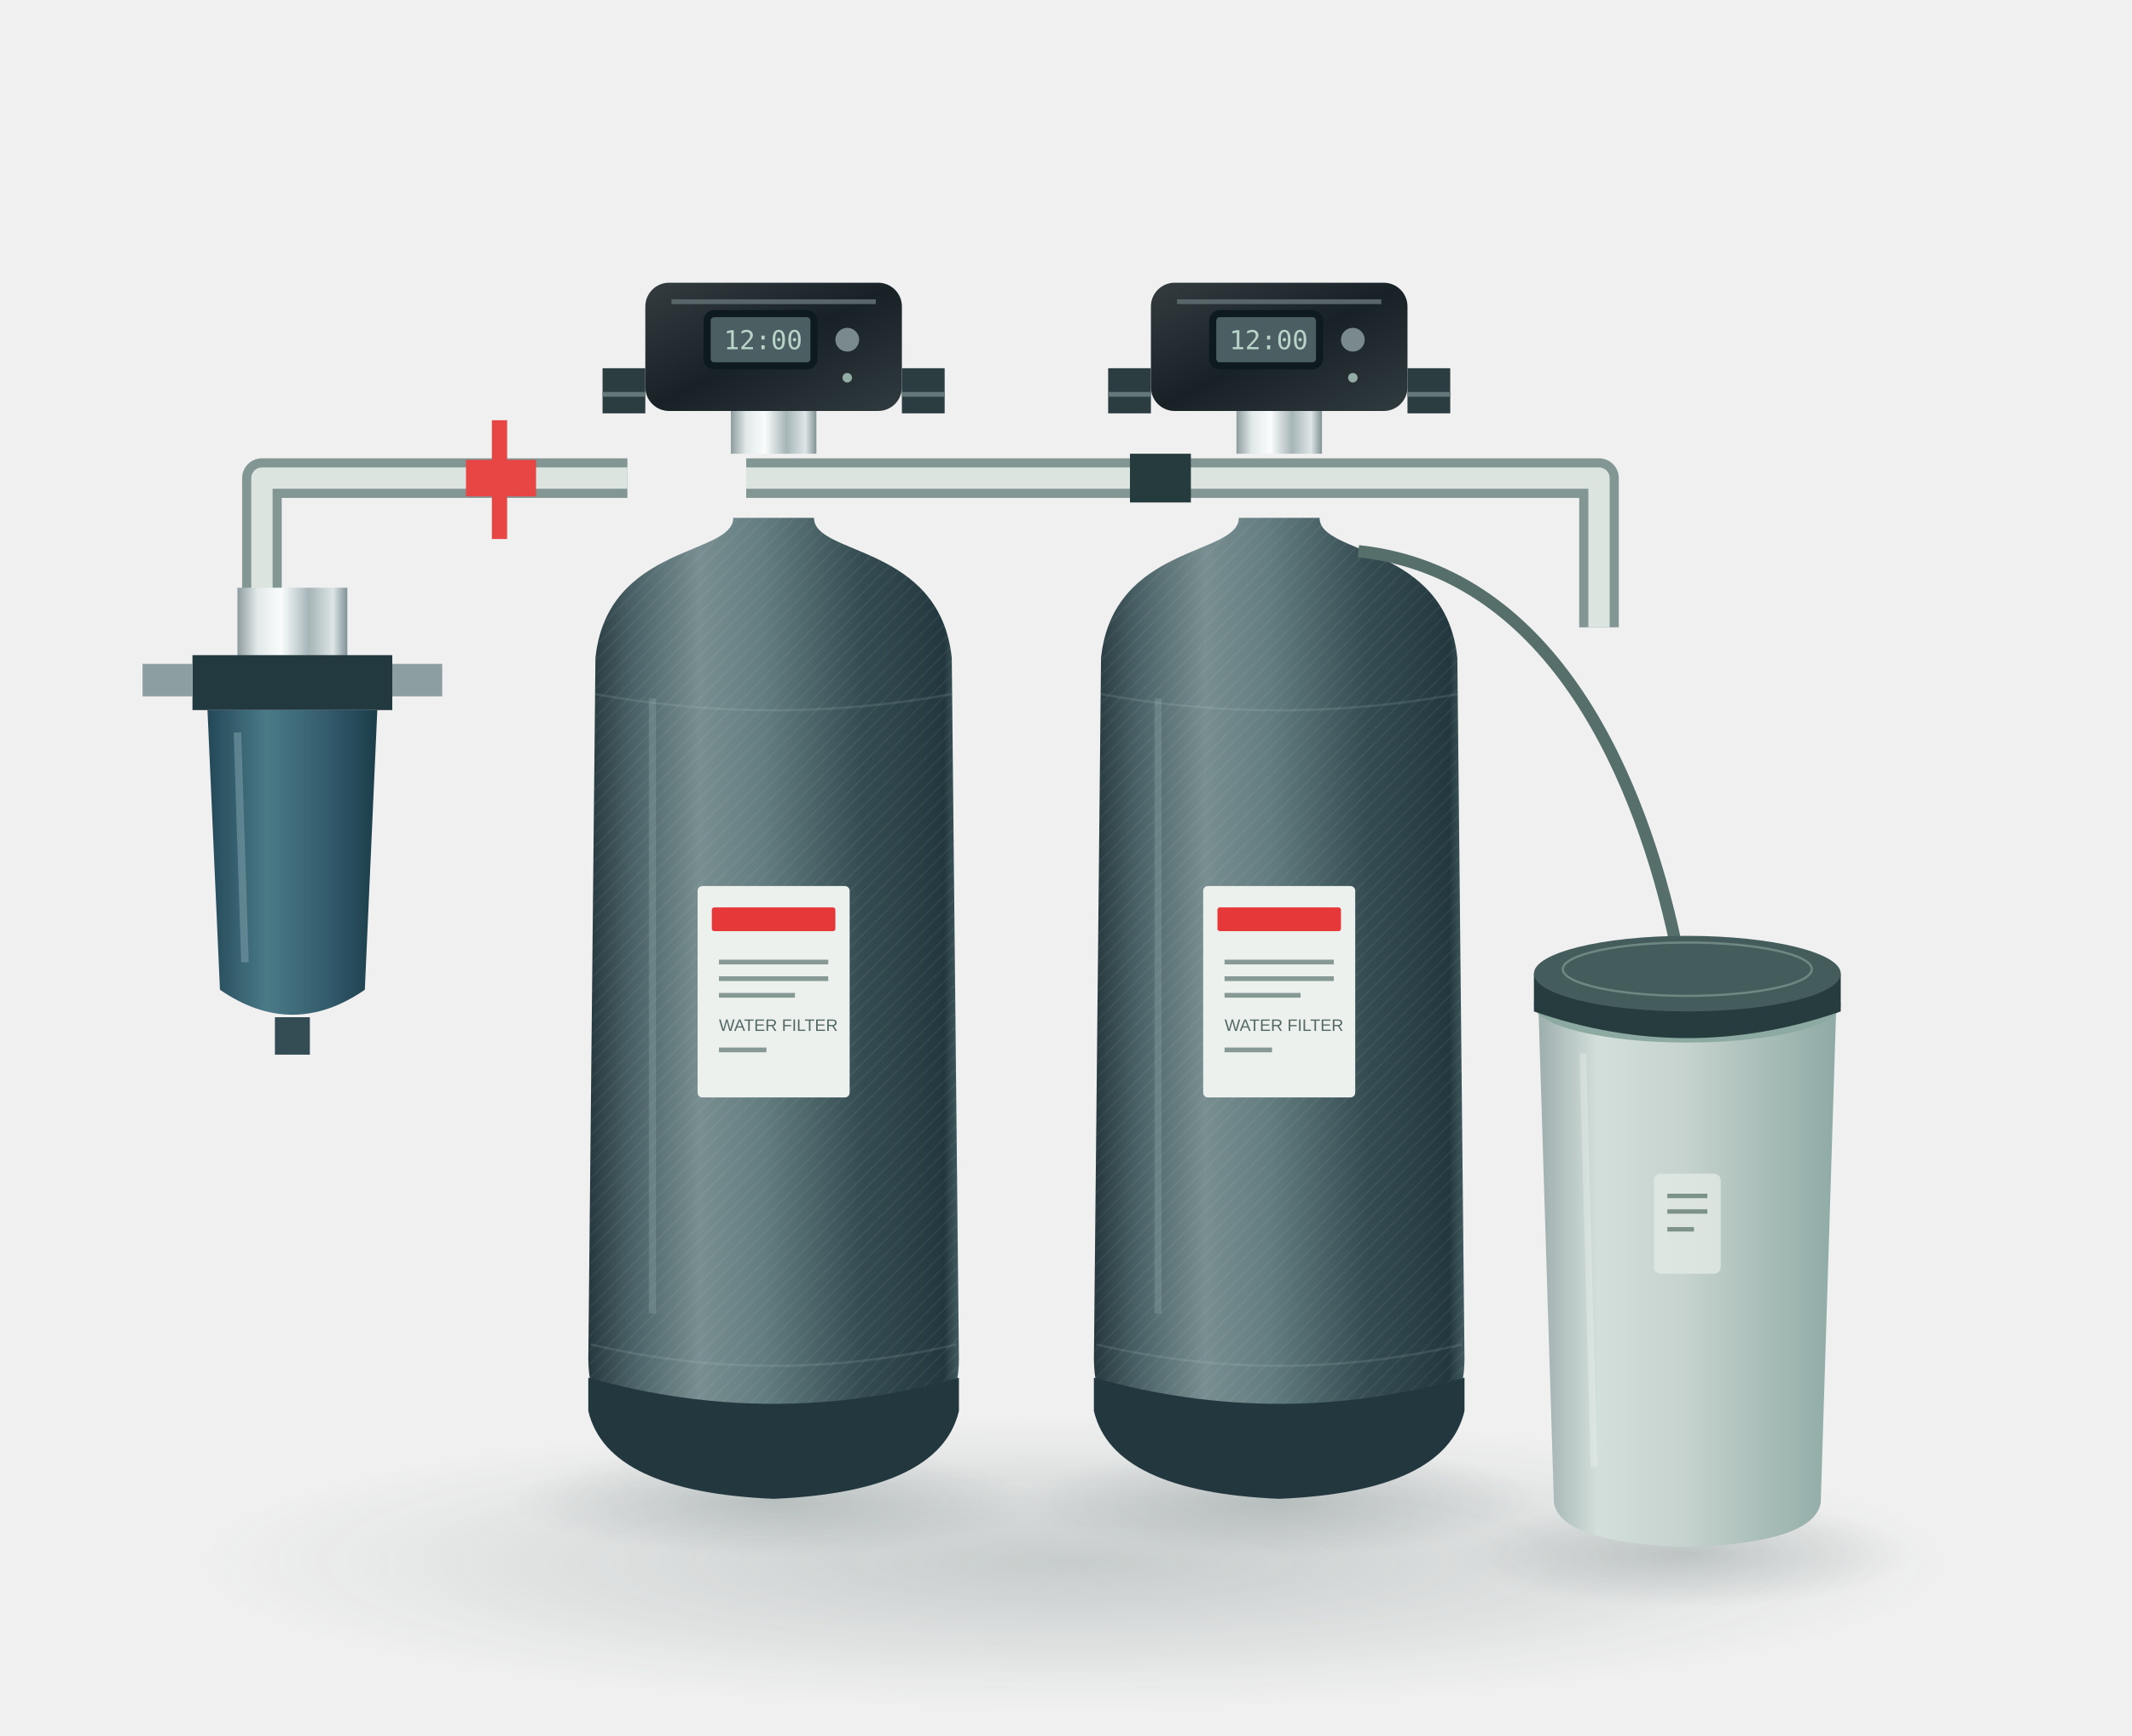
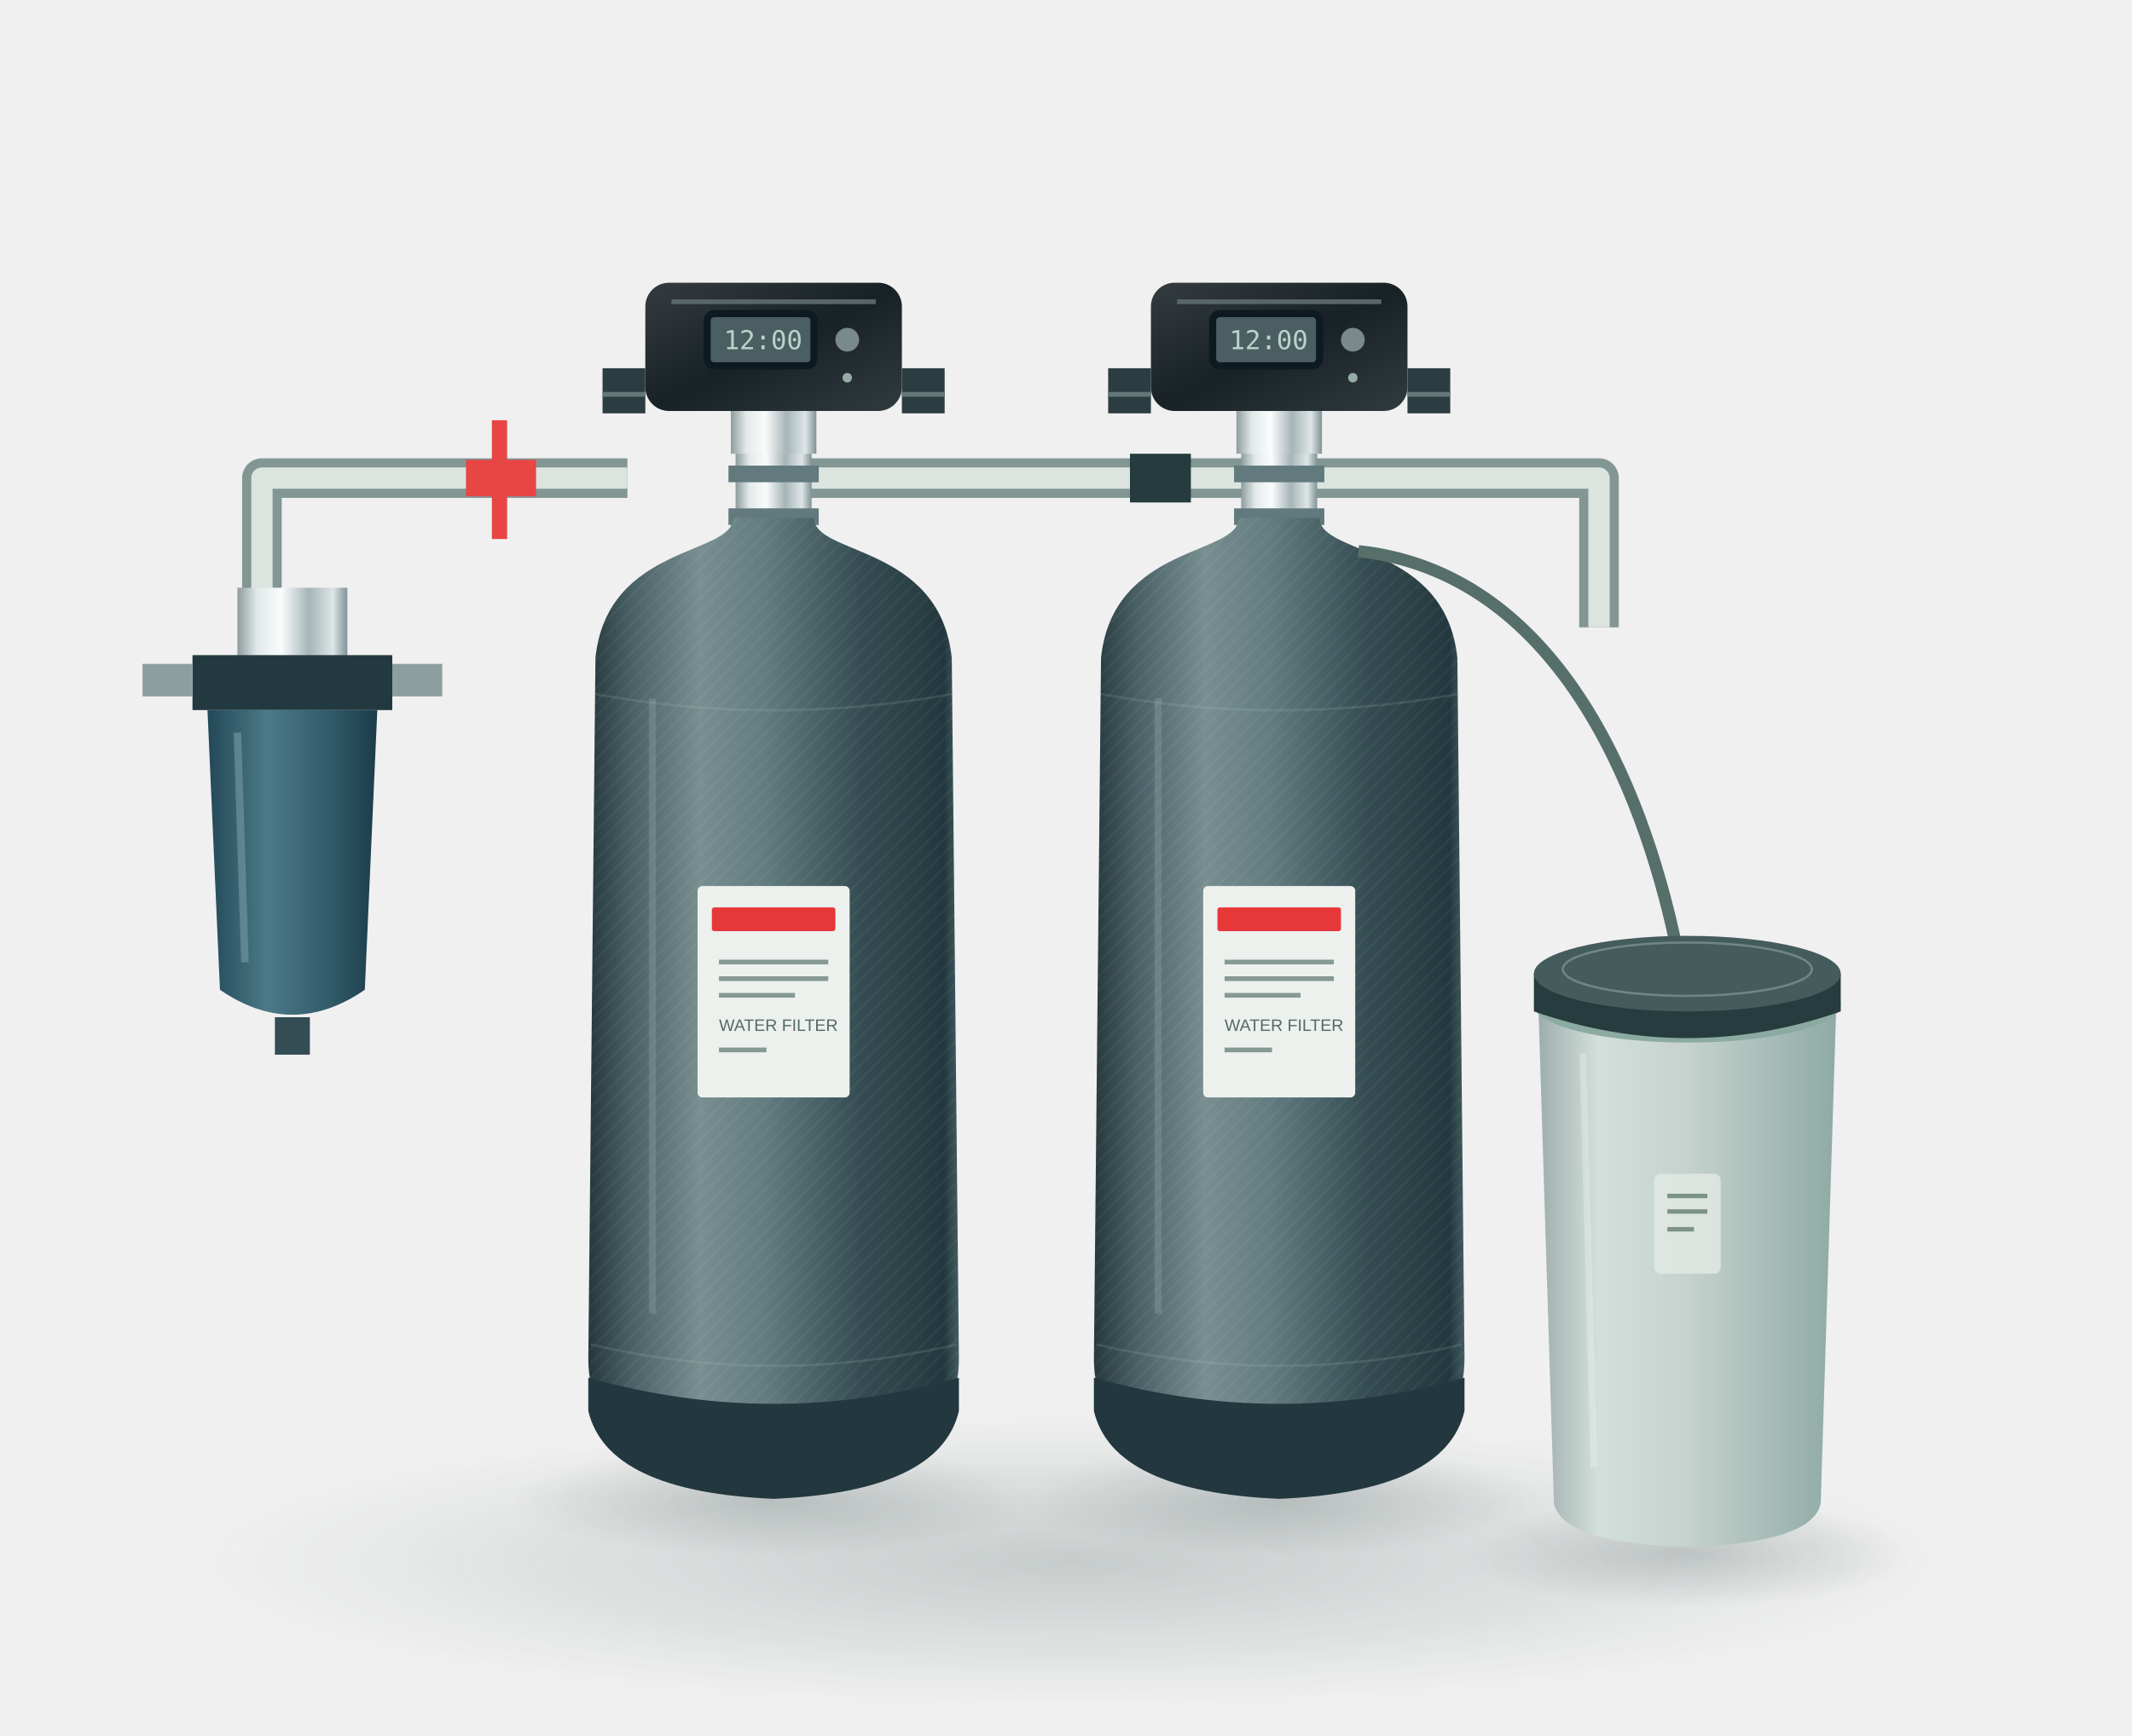
<svg xmlns="http://www.w3.org/2000/svg" xmlns:xlink="http://www.w3.org/1999/xlink" viewBox="0 0 700 570" fill="none">
  <view id="system" viewBox="0 0 700 570" />
  <view id="single" viewBox="800 0 500 570" />
  <view id="double" viewBox="1400 0 650 570" />
  <view id="softener" viewBox="2100 0 600 570" />
  <view id="uv" viewBox="2800 0 650 570" />
  <view id="hero-system" viewBox="3600 0 700 570" />
  <defs>
    <linearGradient id="tank" x1="0" y1="0" x2="1" y2="0">
      <stop stop-color="#26383d" />
      <stop offset=".12" stop-color="#4a6267" />
      <stop offset=".3" stop-color="#788e90" />
      <stop offset=".47" stop-color="#637d80" />
      <stop offset=".74" stop-color="#344c51" />
      <stop offset=".96" stop-color="#23383e" />
      <stop offset="1" stop-color="#425b60" />
    </linearGradient>
    <linearGradient id="metal" x1="0" y1="0" x2="1" y2="0">
      <stop stop-color="#8e9c9e" />
      <stop offset=".18" stop-color="#e2e9e9" />
      <stop offset=".4" stop-color="#fafcfc" />
      <stop offset=".65" stop-color="#a6b5b8" />
      <stop offset=".87" stop-color="#dee5e6" />
      <stop offset="1" stop-color="#809296" />
    </linearGradient>
    <linearGradient id="plastic" x1="0" y1="0" x2="1" y2="1">
      <stop stop-color="#343c40" />
      <stop offset=".5" stop-color="#182126" />
      <stop offset="1" stop-color="#303b40" />
    </linearGradient>
    <linearGradient id="bin" x1="0" y1="0" x2="1" y2="0">
      <stop stop-color="#9eaead" />
      <stop offset=".2" stop-color="#d3dfdb" />
      <stop offset=".5" stop-color="#c5d2cd" />
      <stop offset="1" stop-color="#8faaa5" />
    </linearGradient>
    <linearGradient id="blue" x1="0" y1="0" x2="1" y2="0">
      <stop stop-color="#234858" />
      <stop offset=".35" stop-color="#4b7a87" />
      <stop offset=".7" stop-color="#335c6c" />
      <stop offset="1" stop-color="#1c3d4a" />
    </linearGradient>
    <radialGradient id="shadow">
      <stop stop-color="#354c4b" stop-opacity=".22" />
      <stop offset="1" stop-color="#354c4b" stop-opacity="0" />
    </radialGradient>
    <pattern id="fiber" width="6" height="6" patternUnits="userSpaceOnUse">
      <path d="M0 6 6 0M-3 3 3-3M3 9 9 3" stroke="#fff" stroke-opacity=".045" stroke-width=".8" />
    </pattern>
    <g id="head">
      <path d="M-18 0v-29h36V0" fill="url(#metal)" />
      <rect x="-54" y="-72" width="108" height="54" rx="10" fill="url(#plastic)" />
      <path d="M-43-64h86" stroke="#596669" stroke-width="2" />
      <rect x="-28" y="-59" width="45" height="22" rx="3" fill="#4b5e62" stroke="#0d1a20" stroke-width="3" />
      <text x="-21" y="-44" fill="#b8d4c9" font-size="11" font-family="monospace">12:00</text>
      <circle cx="31" cy="-48" r="5" fill="#79898c" />
      <circle cx="31" cy="-32" r="2" fill="#94ada4" />
      <path d="M-54-36h-18v19h18M54-36h18v19H54" fill="#2c3d42" />
      <path d="M-54-25h-18M54-25h18" stroke="#647779" stroke-width="2" />
    </g>
    <g id="column">
+       <path d="M-16-4h32v37h-32Z" fill="url(#metal)" />
+       <path d="M-19 5h38v7h-38ZM-19 23h38v7h-38Z" fill="#627a7e" />
      <ellipse cx="0" cy="441" rx="110" ry="23" fill="url(#shadow)" />
      <path d="M-17 27C-17 43-70 38-75 86L-78 381Q-78 429 0 432Q78 429 78 381L75 86C70 38 17 43 17 27Z" fill="url(#tank)" />
      <path d="M-17 27C-17 43-70 38-75 86L-78 381Q-78 429 0 432Q78 429 78 381L75 86C70 38 17 43 17 27Z" fill="url(#fiber)" />
      <path d="M-78 389Q0 411 78 389v14Q70 437 0 440Q-70 437-78 403Z" fill="#23383e" />
      <path d="M-76 101Q0 115 76 101M-77 375Q0 393 77 375" stroke="#bed0cc" stroke-opacity=".14" />
      <path d="M-51 103v259" stroke="#b8d0cb" stroke-width="3" stroke-opacity=".2" />
      <rect x="-32" y="182" width="64" height="89" rx="2" fill="#edf1ee" />
      <rect x="-26" y="191" width="52" height="10" rx="1" fill="#e63739" />
      <path d="M-23 214h46M-23 221h46M-23 228h32M-23 251h20" stroke="#879994" stroke-width="2" />
      <text x="-23" y="243" fill="#546965" font-size="7" font-family="Arial">WATER FILTER</text>
      <use xlink:href="#head" />
    </g>
    <g id="salt">
      <ellipse cx="0" cy="262" rx="102" ry="24" fill="url(#shadow)" />
      <path d="M-67 15h134L60 239Q57 257 0 259Q-57 257-60 239Z" fill="url(#bin)" />
      <path d="M-47 37-42 223" stroke="#f4f8f4" stroke-width="3" stroke-opacity=".3" />
      <ellipse cy="15" rx="69" ry="17" fill="#8caaa1" />
      <path d="M-69 1h138v17Q0 42-69 18Z" fill="#263c3e" />
      <ellipse cy="1" rx="69" ry="17" fill="#455c5c" />
      <ellipse cy="-1" rx="56" ry="12" stroke="#6f8782" />
      <rect x="-15" y="91" width="30" height="45" rx="3" fill="#e2eae5" opacity=".8" />
      <path d="M-9 101H9M-9 108H9M-9 116H3" stroke="#7d938a" stroke-width="2" />
    </g>
    <g id="prefilter">
      <path d="M-22 0h44v30h-44Z" fill="url(#metal)" />
      <path d="M-40 27h80v22h-80Z" fill="#233940" />
      <path d="M-34 49h68l-5 112q-29 20-58 0Z" fill="url(#blue)" />
      <path d="M-22 58-19 150" stroke="#7c9eaa" stroke-opacity=".55" stroke-width="3" />
      <path d="M-40 37h-20M40 37h20" stroke="#8c9ea0" stroke-width="13" />
      <path d="M-7 172h14v15H-7Z" fill="#344d54" />
    </g>
    <g id="disc-filter">
      <path d="M-43 0H43" stroke="#53666a" stroke-width="19" />
      <path d="M-42-11v22M42-11v22" stroke="#283c40" stroke-width="8" />
      <path d="M-21-16H21L30 21L11 42H-13L-30 21Z" fill="url(#plastic)" />
      <g transform="translate(7 28) rotate(-18)">
        <rect x="-27" y="0" width="54" height="117" rx="18" fill="url(#plastic)" />
        <path d="M-17 17V88M-8 13V92M1 13V94M10 13V92M19 17V88" stroke="#52666b" stroke-width="3" />
        <rect x="-31" y="94" width="62" height="25" rx="7" fill="#df3837" />
        <path d="M-23 99v15M-14 99v15M-5 99v15M4 99v15M13 99v15M22 99v15" stroke="#a8242a" stroke-width="3" />
        <path d="M-6 119H6V133H-6Z" fill="#3b5055" />
      </g>
    </g>
  </defs>
  <g transform="translate(0 35)">
    <ellipse cx="352" cy="478" rx="285" ry="48" fill="url(#shadow)" />
    <path d="M86 171v-49h120m39 0h135m0 0h145v49" stroke="#829693" stroke-width="13" stroke-linejoin="round" />
    <path d="M86 171v-49h120m39 0h135m0 0h145v49" stroke="#dce4df" stroke-width="7" stroke-linejoin="round" />
    <g transform="translate(96 158) scale(.82)">
      <use xlink:href="#prefilter" />
    </g>
    <g transform="translate(254 114) scale(.78)">
      <use xlink:href="#column" />
    </g>
    <g transform="translate(420 114) scale(.78)">
      <use xlink:href="#column" />
    </g>
    <path d="M446 146c65 7 93 77 104 128" stroke="#566f6a" stroke-width="4" />
    <g transform="translate(554 284) scale(.73)">
      <use xlink:href="#salt" />
    </g>
    <path d="M153 122h23" stroke="#e74645" stroke-width="12" />
    <path d="M164 103v39" stroke="#e74645" stroke-width="5" />
    <path d="M371 122h20" stroke="#263b3e" stroke-width="16" />
  </g>
  <g transform="translate(1050 105) scale(.85)">
    <use xlink:href="#column" />
  </g>
  <g transform="translate(1460 100)">
    <path d="M100 32H375" stroke="#9bacaa" stroke-width="13" />
    <g transform="translate(127 14) scale(.85)">
      <use xlink:href="#column" />
    </g>
    <g transform="translate(365 14) scale(.85)">
      <use xlink:href="#column" />
    </g>
  </g>
  <g transform="translate(2220 100)">
    <g transform="translate(65 20) scale(.85)">
      <use xlink:href="#column" />
    </g>
    <path d="M94 51q78 15 115 169" stroke="#556c66" stroke-width="4" />
    <g transform="translate(270 223) scale(.85)">
      <use xlink:href="#salt" />
    </g>
  </g>
  <g transform="translate(2920 82)">
    <ellipse cx="210" cy="415" rx="170" ry="25" fill="url(#shadow)" />
    <g transform="translate(225 270) rotate(35)">
      <rect x="-41" y="-184" width="82" height="365" rx="37" fill="url(#metal)" />
      <ellipse cy="-170" rx="41" ry="17" fill="#c9d4d3" stroke="#8a9e9f" stroke-width="3" />
      <path d="M-22-152v303" stroke="#fff" stroke-width="3" opacity=".6" />
      <path d="M-41-118h-30v32h30M41 109h30v32H41" fill="url(#metal)" />
      <path d="M-72-123v42M72 104v42" stroke="#637d82" stroke-width="6" />
      <rect x="-26" y="-19" width="52" height="80" rx="2" fill="#eff4f4" />
      <rect x="-21" y="-12" width="42" height="11" fill="#e63739" />
      <text x="-19" y="21" fill="#627a7b" font-family="Arial" font-size="12">UV</text>
      <path d="M-19 33h38M-19 40h25" stroke="#80999a" stroke-width="2" />
    </g>
    <path d="M319 114c80-60 140-19 127 41s-49 117-11 133" stroke="#354a4d" stroke-width="5" />
    <rect x="393" y="264" width="69" height="101" rx="9" fill="url(#plastic)" />
    <circle cx="428" cy="293" r="8" fill="#5f8d81" />
    <path d="M409 329h39M409 336h39" stroke="#758784" stroke-width="3" />
  </g>
  <g transform="translate(3600 20)">
    <ellipse cx="350" cy="487" rx="295" ry="40" fill="url(#shadow)" />
    <path d="M15 112H660" stroke="#829693" stroke-width="13" stroke-linecap="round" />
    <path d="M15 112H660" stroke="#dce4df" stroke-width="7" stroke-linecap="round" />
    <g data-component="disc-filter" transform="translate(80 112) scale(.72)">
      <use xlink:href="#disc-filter" />
    </g>
    <g data-component="column-1" transform="translate(250 130) scale(.72)">
      <use xlink:href="#column" />
    </g>
    <g data-component="column-2" transform="translate(416 130) scale(.72)">
      <use xlink:href="#column" />
    </g>
    <g data-component="bb-housing" transform="translate(570 69) scale(1.15)">
      <use xlink:href="#prefilter" />
    </g>
-     <path d="M443 139C496 172 506 266 557 330" stroke="#566f6a" stroke-width="4" />
+     <path d="M438 115v13C496 172 506 266 557 330" stroke="#566f6a" stroke-width="4" />
+     <rect x="434" y="113" width="8" height="13" rx="2" fill="#344d54" />
    <g data-component="salt-tank" transform="translate(575 330) scale(.6)">
      <use xlink:href="#salt" />
    </g>
    <path d="M153 112h20M326 112h20M479 112h20" stroke="#e74645" stroke-width="9" />
    <path d="m164 106 7 6-7 6m173-12 7 6-7 6m153-12 7 6-7 6" stroke="#b32b2c" stroke-width="2" />
  </g>
</svg>
